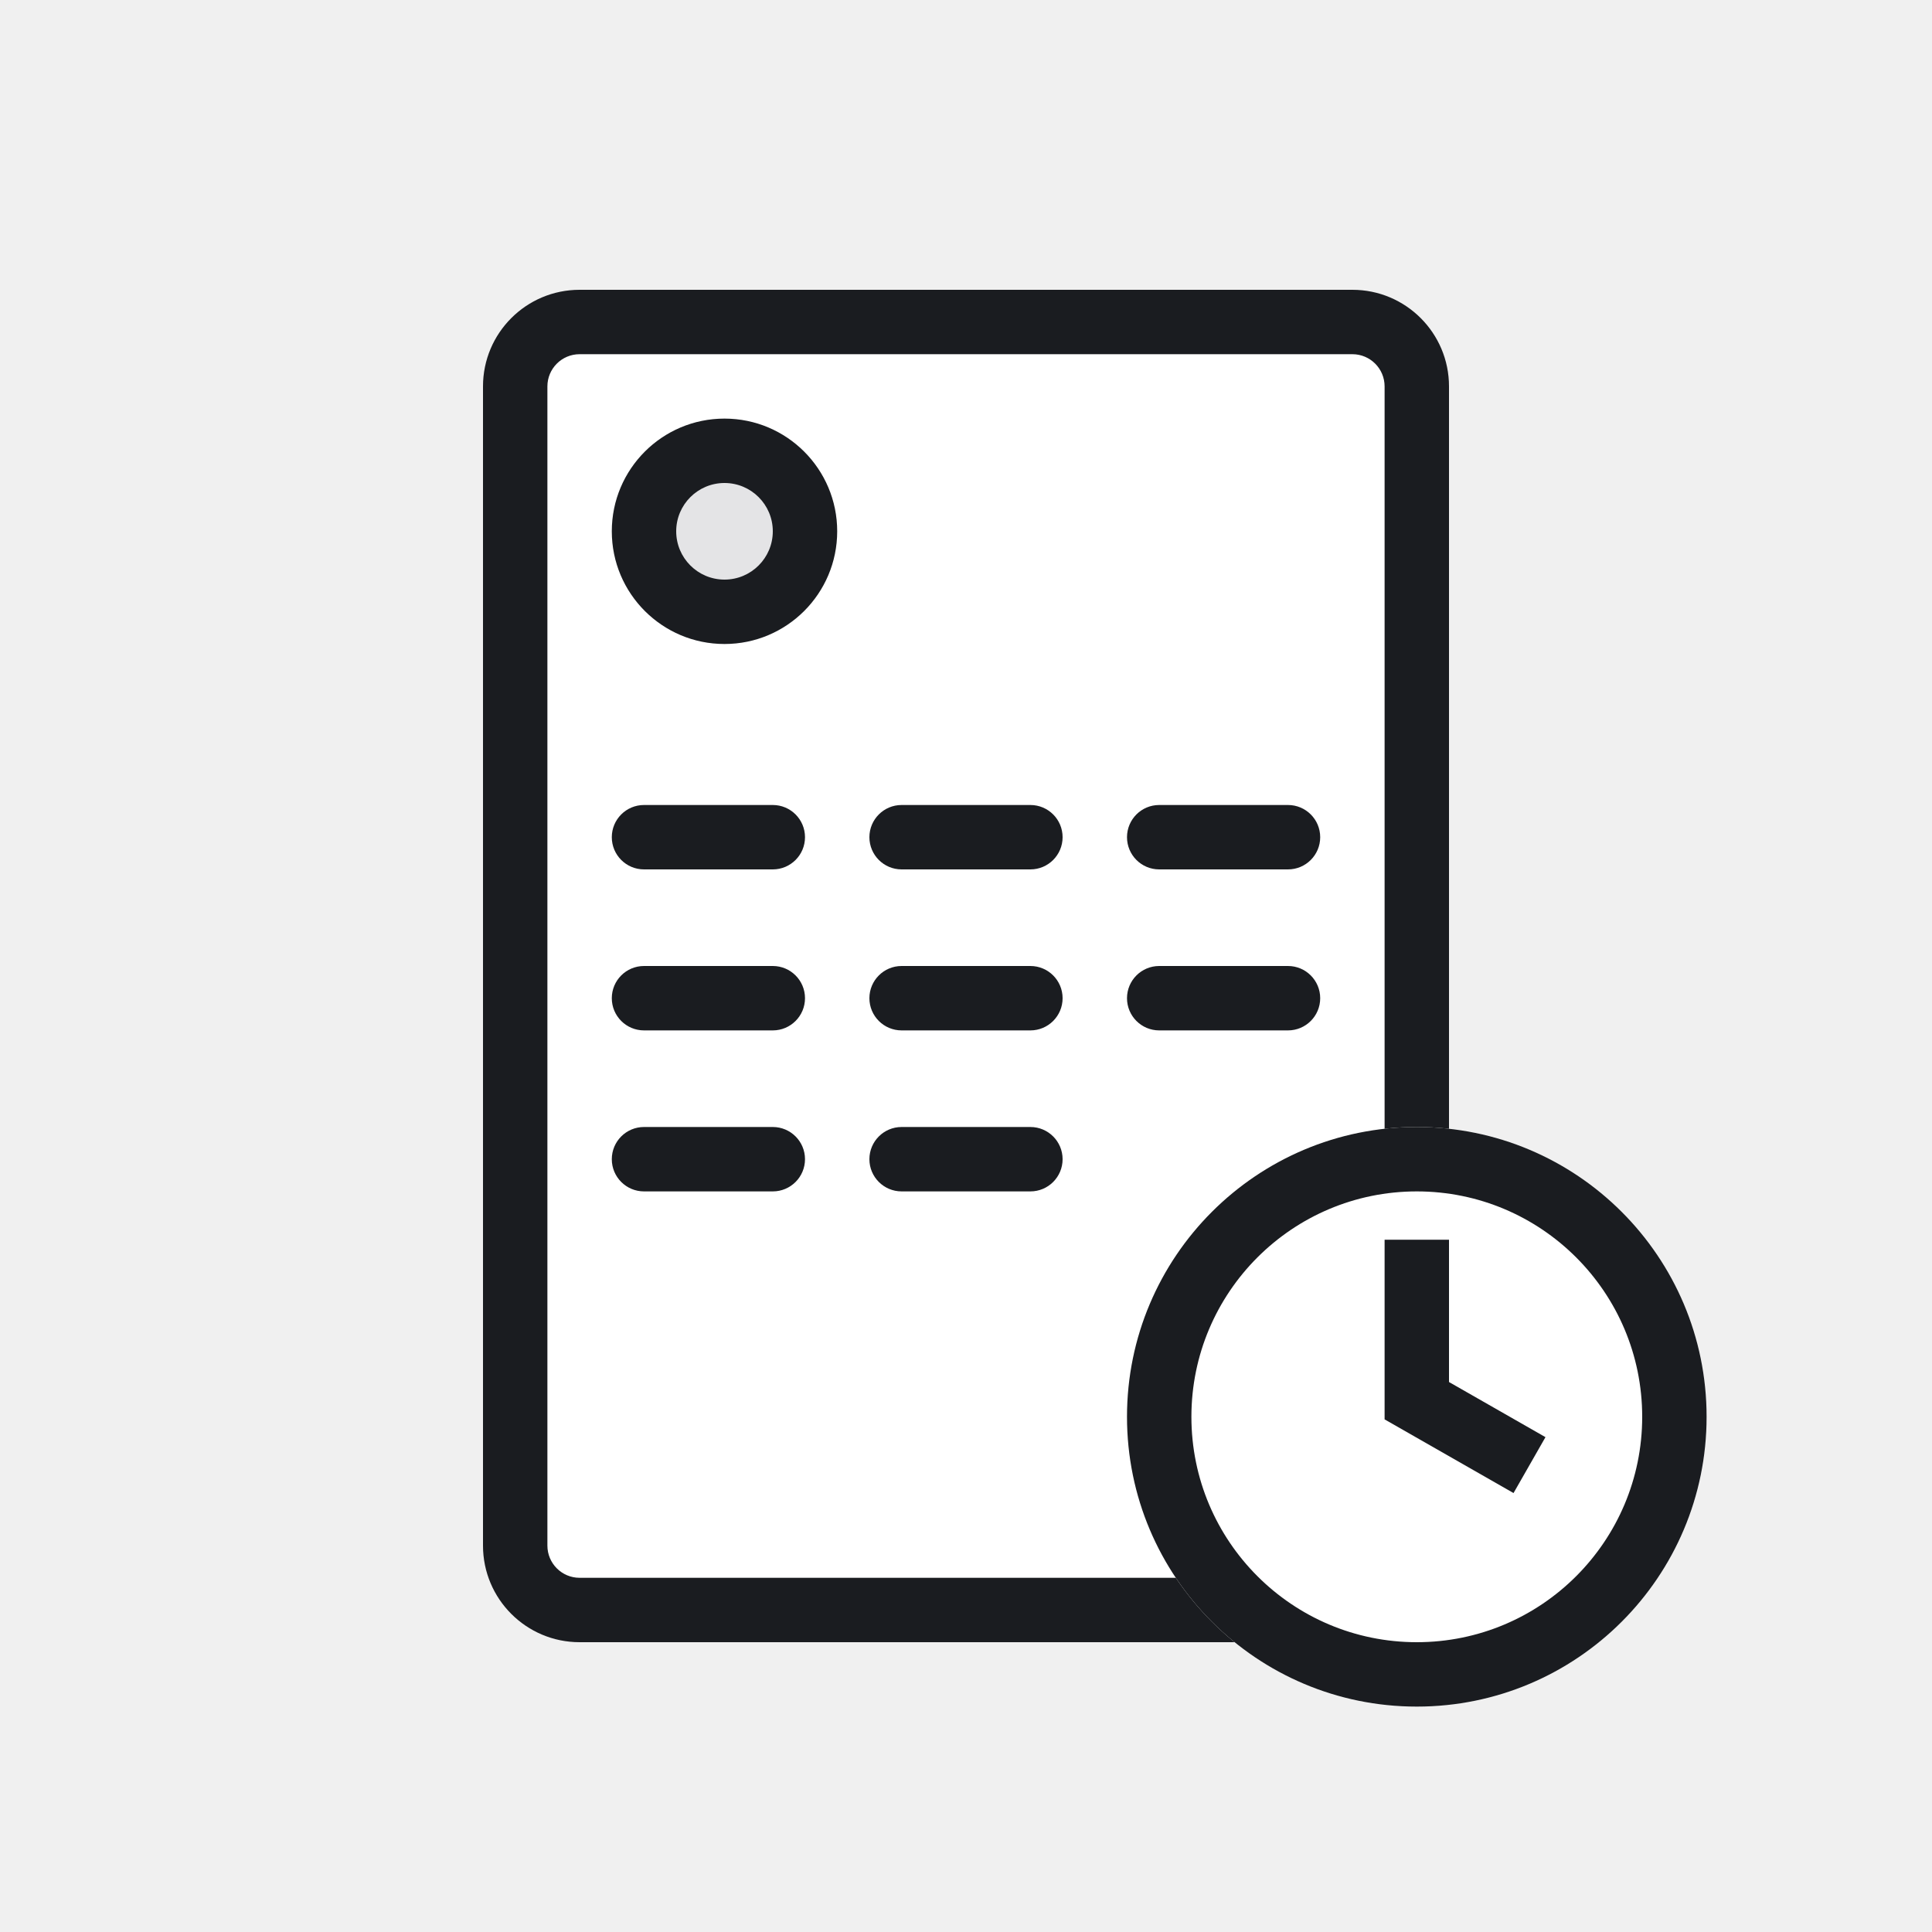
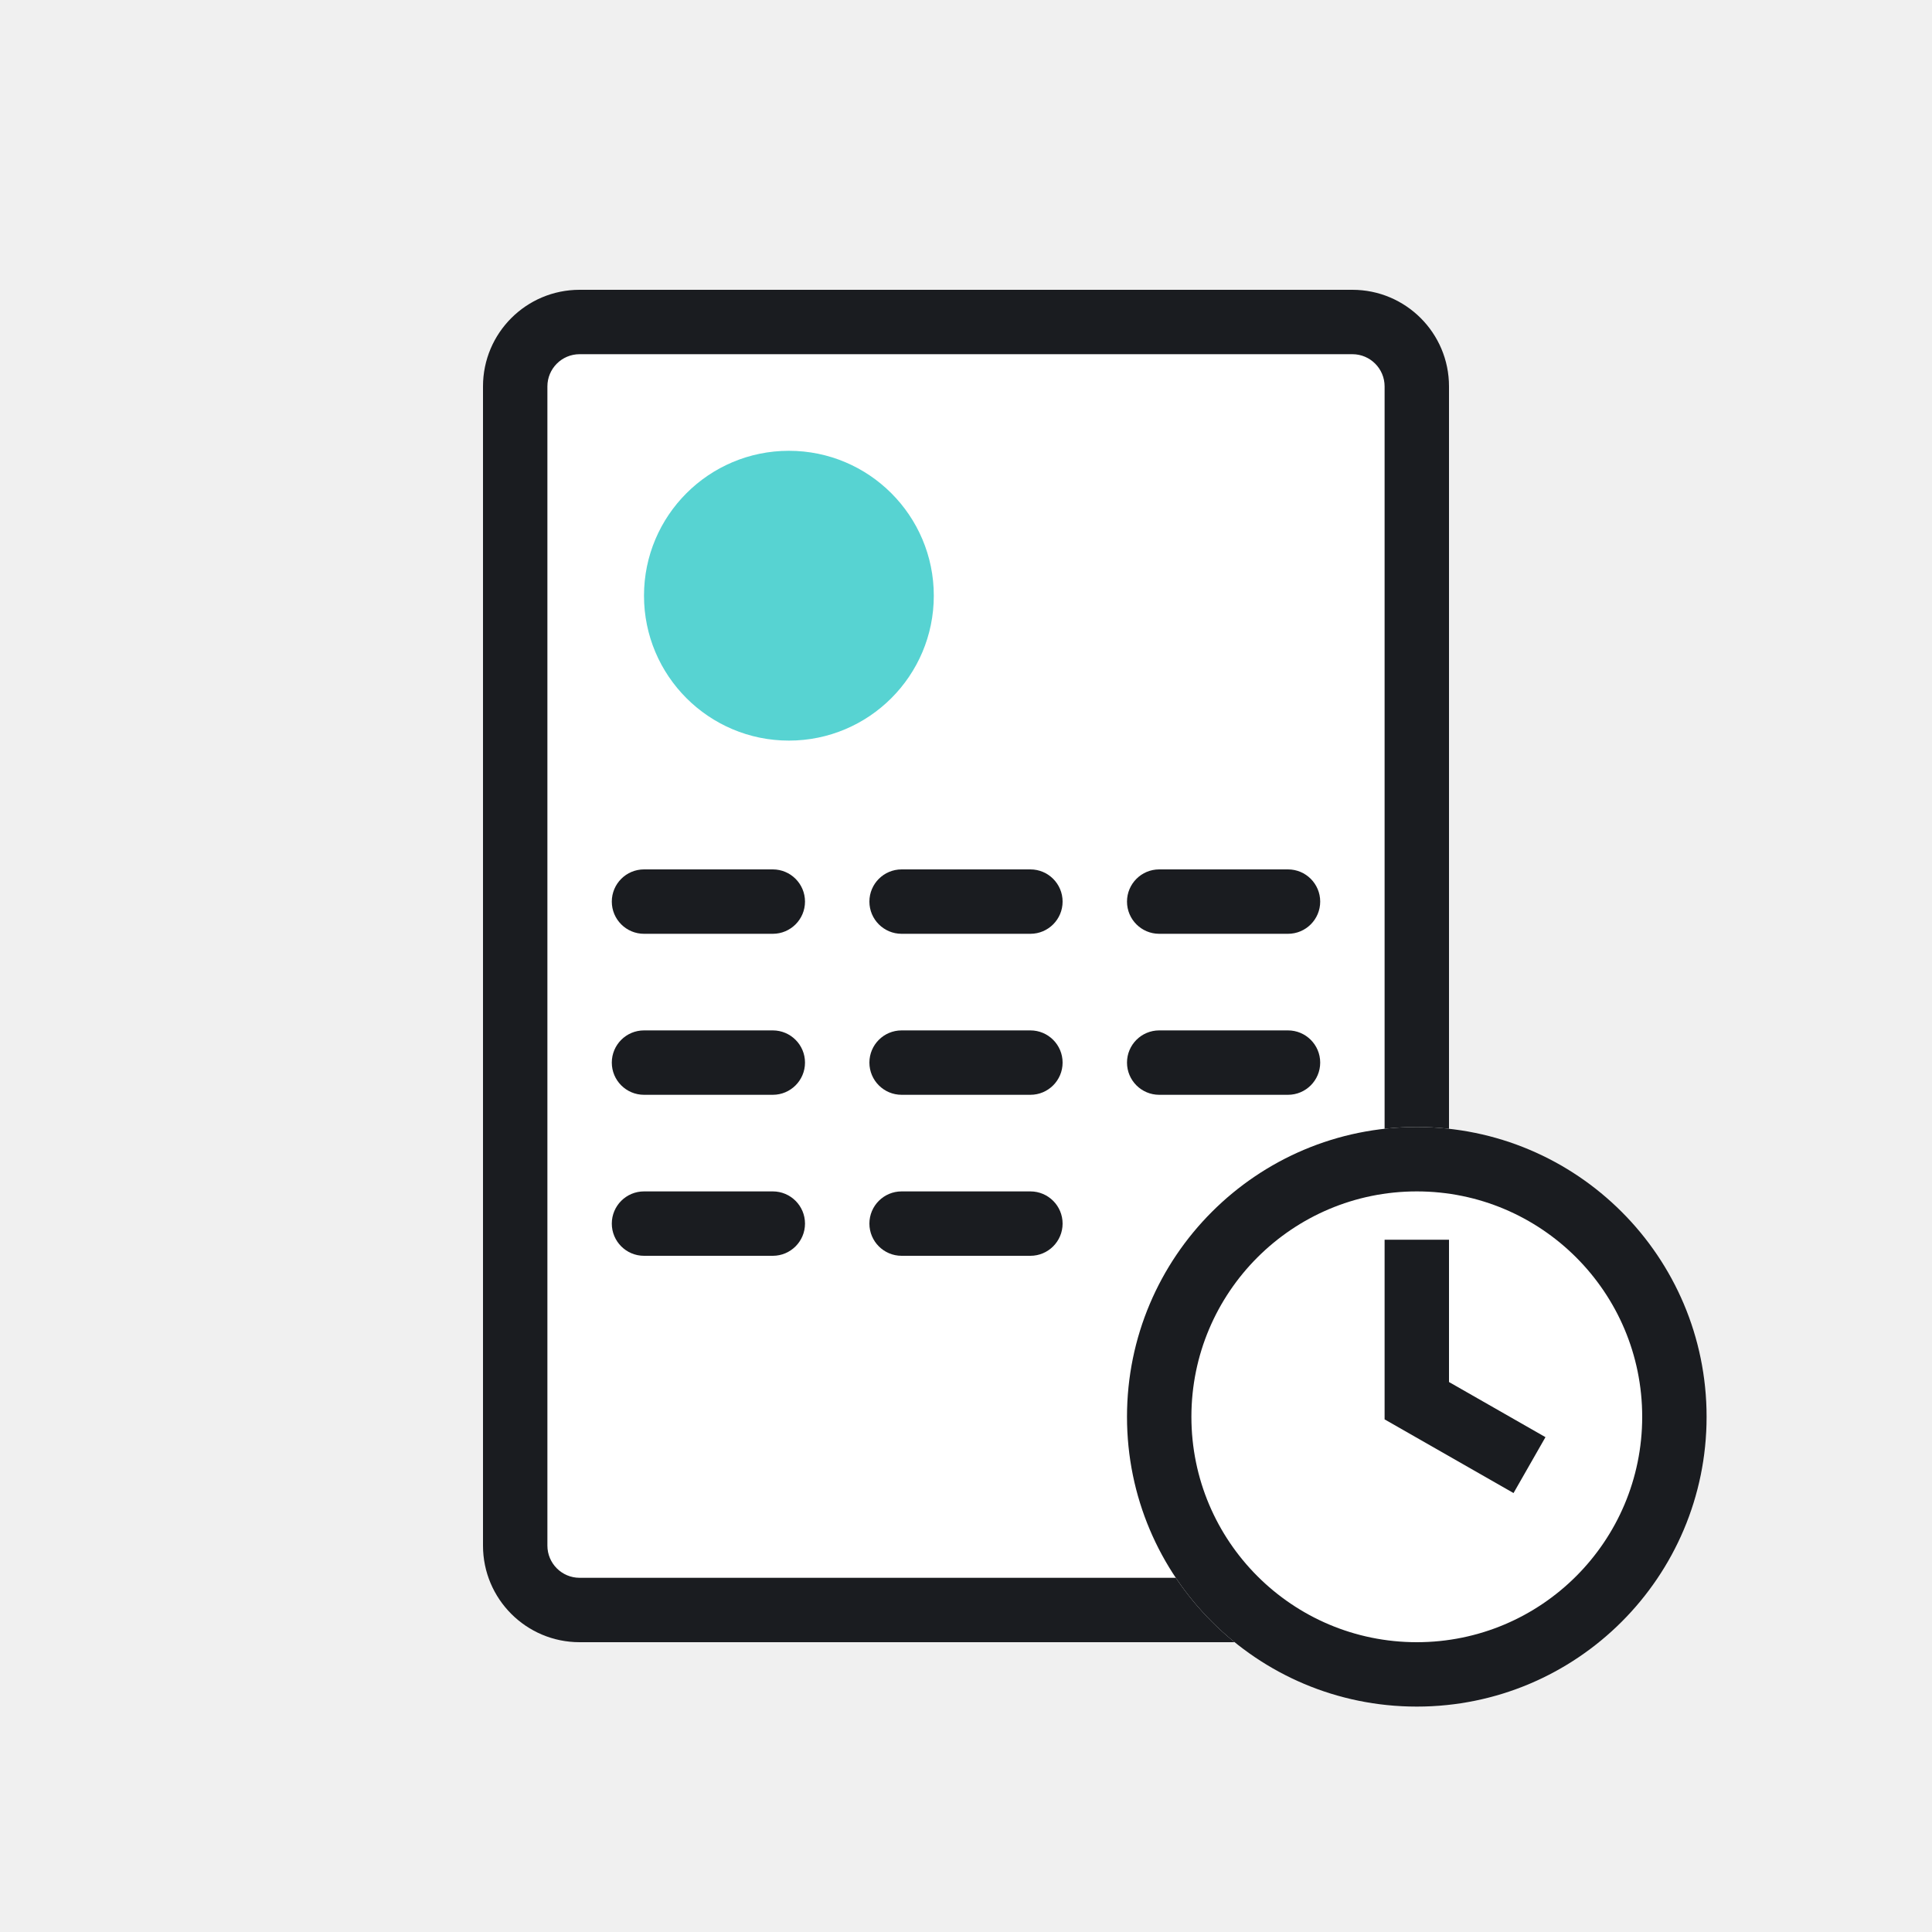
- <svg xmlns="http://www.w3.org/2000/svg" width="60" height="60" fill="none">
-   <path d="M16 12a2 2 0 012-2h24a2 2 0 012 2v36a2 2 0 01-2 2H18a2 2 0 01-2-2V12z" fill="#fff" />
-   <path fill-rule="evenodd" clip-rule="evenodd" d="M15 12a3 3 0 013-3h24a3 3 0 013 3v36a3 3 0 01-3 3H18a3 3 0 01-3-3V12zm3-1a1 1 0 00-1 1v36a1 1 0 001 1h24a1 1 0 001-1V12a1 1 0 00-1-1H18z" fill="#1A1C20" />
-   <path d="M25 16.5a2.5 2.5 0 11-5 0 2.5 2.5 0 015 0z" fill="#E4E4E6" />
-   <path fill-rule="evenodd" clip-rule="evenodd" d="M22.5 15a1.5 1.5 0 100 3 1.5 1.5 0 000-3zM19 16.5a3.5 3.5 0 117 0 3.5 3.5 0 01-7 0zm0 9.5a1 1 0 011-1h4a1 1 0 110 2h-4a1 1 0 01-1-1zm8 0a1 1 0 011-1h4a1 1 0 110 2h-4a1 1 0 01-1-1zm8 0a1 1 0 011-1h4a1 1 0 110 2h-4a1 1 0 01-1-1zm-16 5a1 1 0 011-1h4a1 1 0 110 2h-4a1 1 0 01-1-1zm0 5a1 1 0 011-1h4a1 1 0 110 2h-4a1 1 0 01-1-1zm8-5a1 1 0 011-1h4a1 1 0 110 2h-4a1 1 0 01-1-1zm8 0a1 1 0 011-1h4a1 1 0 110 2h-4a1 1 0 01-1-1zm-8 5a1 1 0 011-1h4a1 1 0 110 2h-4a1 1 0 01-1-1z" fill="#1A1C20" />
-   <path d="M53 44a9 9 0 11-18 0 9 9 0 0118 0z" fill="#fff" />
-   <path fill-rule="evenodd" clip-rule="evenodd" d="M44 51a7 7 0 100-14 7 7 0 000 14zm0 2a9 9 0 100-18 9 9 0 000 18z" fill="#1A1C20" />
-   <path fill-rule="evenodd" clip-rule="evenodd" d="M43 38.5h2v4.42l2.996 1.712-.992 1.736L43 44.08V38.5z" fill="#1A1C20" />
+ <svg xmlns="http://www.w3.org/2000/svg" width="60" height="60" viewBox="0 0 60 60" fill="none">
+   <path d="M16 12C16 10.895 16.895 10 18 10H42C43.105 10 44 10.895 44 12V48C44 49.105 43.105 50 42 50H18C16.895 50 16 49.105 16 48V12Z" fill="white" />
+   <path fill-rule="evenodd" clip-rule="evenodd" d="M15 12C15 10.343 16.343 9 18 9H42C43.657 9 45 10.343 45 12V48C45 49.657 43.657 51 42 51H18C16.343 51 15 49.657 15 48V12ZM18 11C17.448 11 17 11.448 17 12V48C17 48.552 17.448 49 18 49H42C42.552 49 43 48.552 43 48V12C43 11.448 42.552 11 42 11H18Z" fill="#1A1C20" />
+   <path d="M29 18.5C29 20.985 26.985 23 24.5 23C22.015 23 20 20.985 20 18.5C20 16.015 22.015 14 24.5 14C26.985 14 29 16.015 29 18.5Z" fill="#57D3D2" />
+   <path fill-rule="evenodd" clip-rule="evenodd" d="M19 28C19 27.448 19.448 27 20 27H24C24.552 27 25 27.448 25 28C25 28.552 24.552 29 24 29H20C19.448 29 19 28.552 19 28Z" fill="#1A1C20" />
+   <path fill-rule="evenodd" clip-rule="evenodd" d="M27 28C27 27.448 27.448 27 28 27H32C32.552 27 33 27.448 33 28C33 28.552 32.552 29 32 29H28C27.448 29 27 28.552 27 28Z" fill="#1A1C20" />
+   <path fill-rule="evenodd" clip-rule="evenodd" d="M35 28C35 27.448 35.448 27 36 27H40C40.552 27 41 27.448 41 28C41 28.552 40.552 29 40 29H36C35.448 29 35 28.552 35 28Z" fill="#1A1C20" />
+   <path fill-rule="evenodd" clip-rule="evenodd" d="M19 33C19 32.448 19.448 32 20 32H24C24.552 32 25 32.448 25 33C25 33.552 24.552 34 24 34H20C19.448 34 19 33.552 19 33Z" fill="#1A1C20" />
+   <path fill-rule="evenodd" clip-rule="evenodd" d="M19 38C19 37.448 19.448 37 20 37H24C24.552 37 25 37.448 25 38C25 38.552 24.552 39 24 39H20C19.448 39 19 38.552 19 38Z" fill="#1A1C20" />
+   <path fill-rule="evenodd" clip-rule="evenodd" d="M27 33C27 32.448 27.448 32 28 32H32C32.552 32 33 32.448 33 33C33 33.552 32.552 34 32 34H28C27.448 34 27 33.552 27 33Z" fill="#1A1C20" />
+   <path fill-rule="evenodd" clip-rule="evenodd" d="M35 33C35 32.448 35.448 32 36 32H40C40.552 32 41 32.448 41 33C41 33.552 40.552 34 40 34H36C35.448 34 35 33.552 35 33Z" fill="#1A1C20" />
+   <path fill-rule="evenodd" clip-rule="evenodd" d="M27 38C27 37.448 27.448 37 28 37H32C32.552 37 33 37.448 33 38C33 38.552 32.552 39 32 39H28C27.448 39 27 38.552 27 38Z" fill="#1A1C20" />
+   <path d="M53 44C53 48.971 48.971 53 44 53C39.029 53 35 48.971 35 44C35 39.029 39.029 35 44 35C48.971 35 53 39.029 53 44Z" fill="white" />
+   <path fill-rule="evenodd" clip-rule="evenodd" d="M44 51C47.866 51 51 47.866 51 44C51 40.134 47.866 37 44 37C40.134 37 37 40.134 37 44C37 47.866 40.134 51 44 51ZM44 53C48.971 53 53 48.971 53 44C53 39.029 48.971 35 44 35C39.029 35 35 39.029 35 44C35 48.971 39.029 53 44 53Z" fill="#1A1C20" />
+   <path fill-rule="evenodd" clip-rule="evenodd" d="M43 38.5H45V42.92L47.996 44.632L47.004 46.368L43 44.08V38.5Z" fill="#1A1C20" />
</svg>
